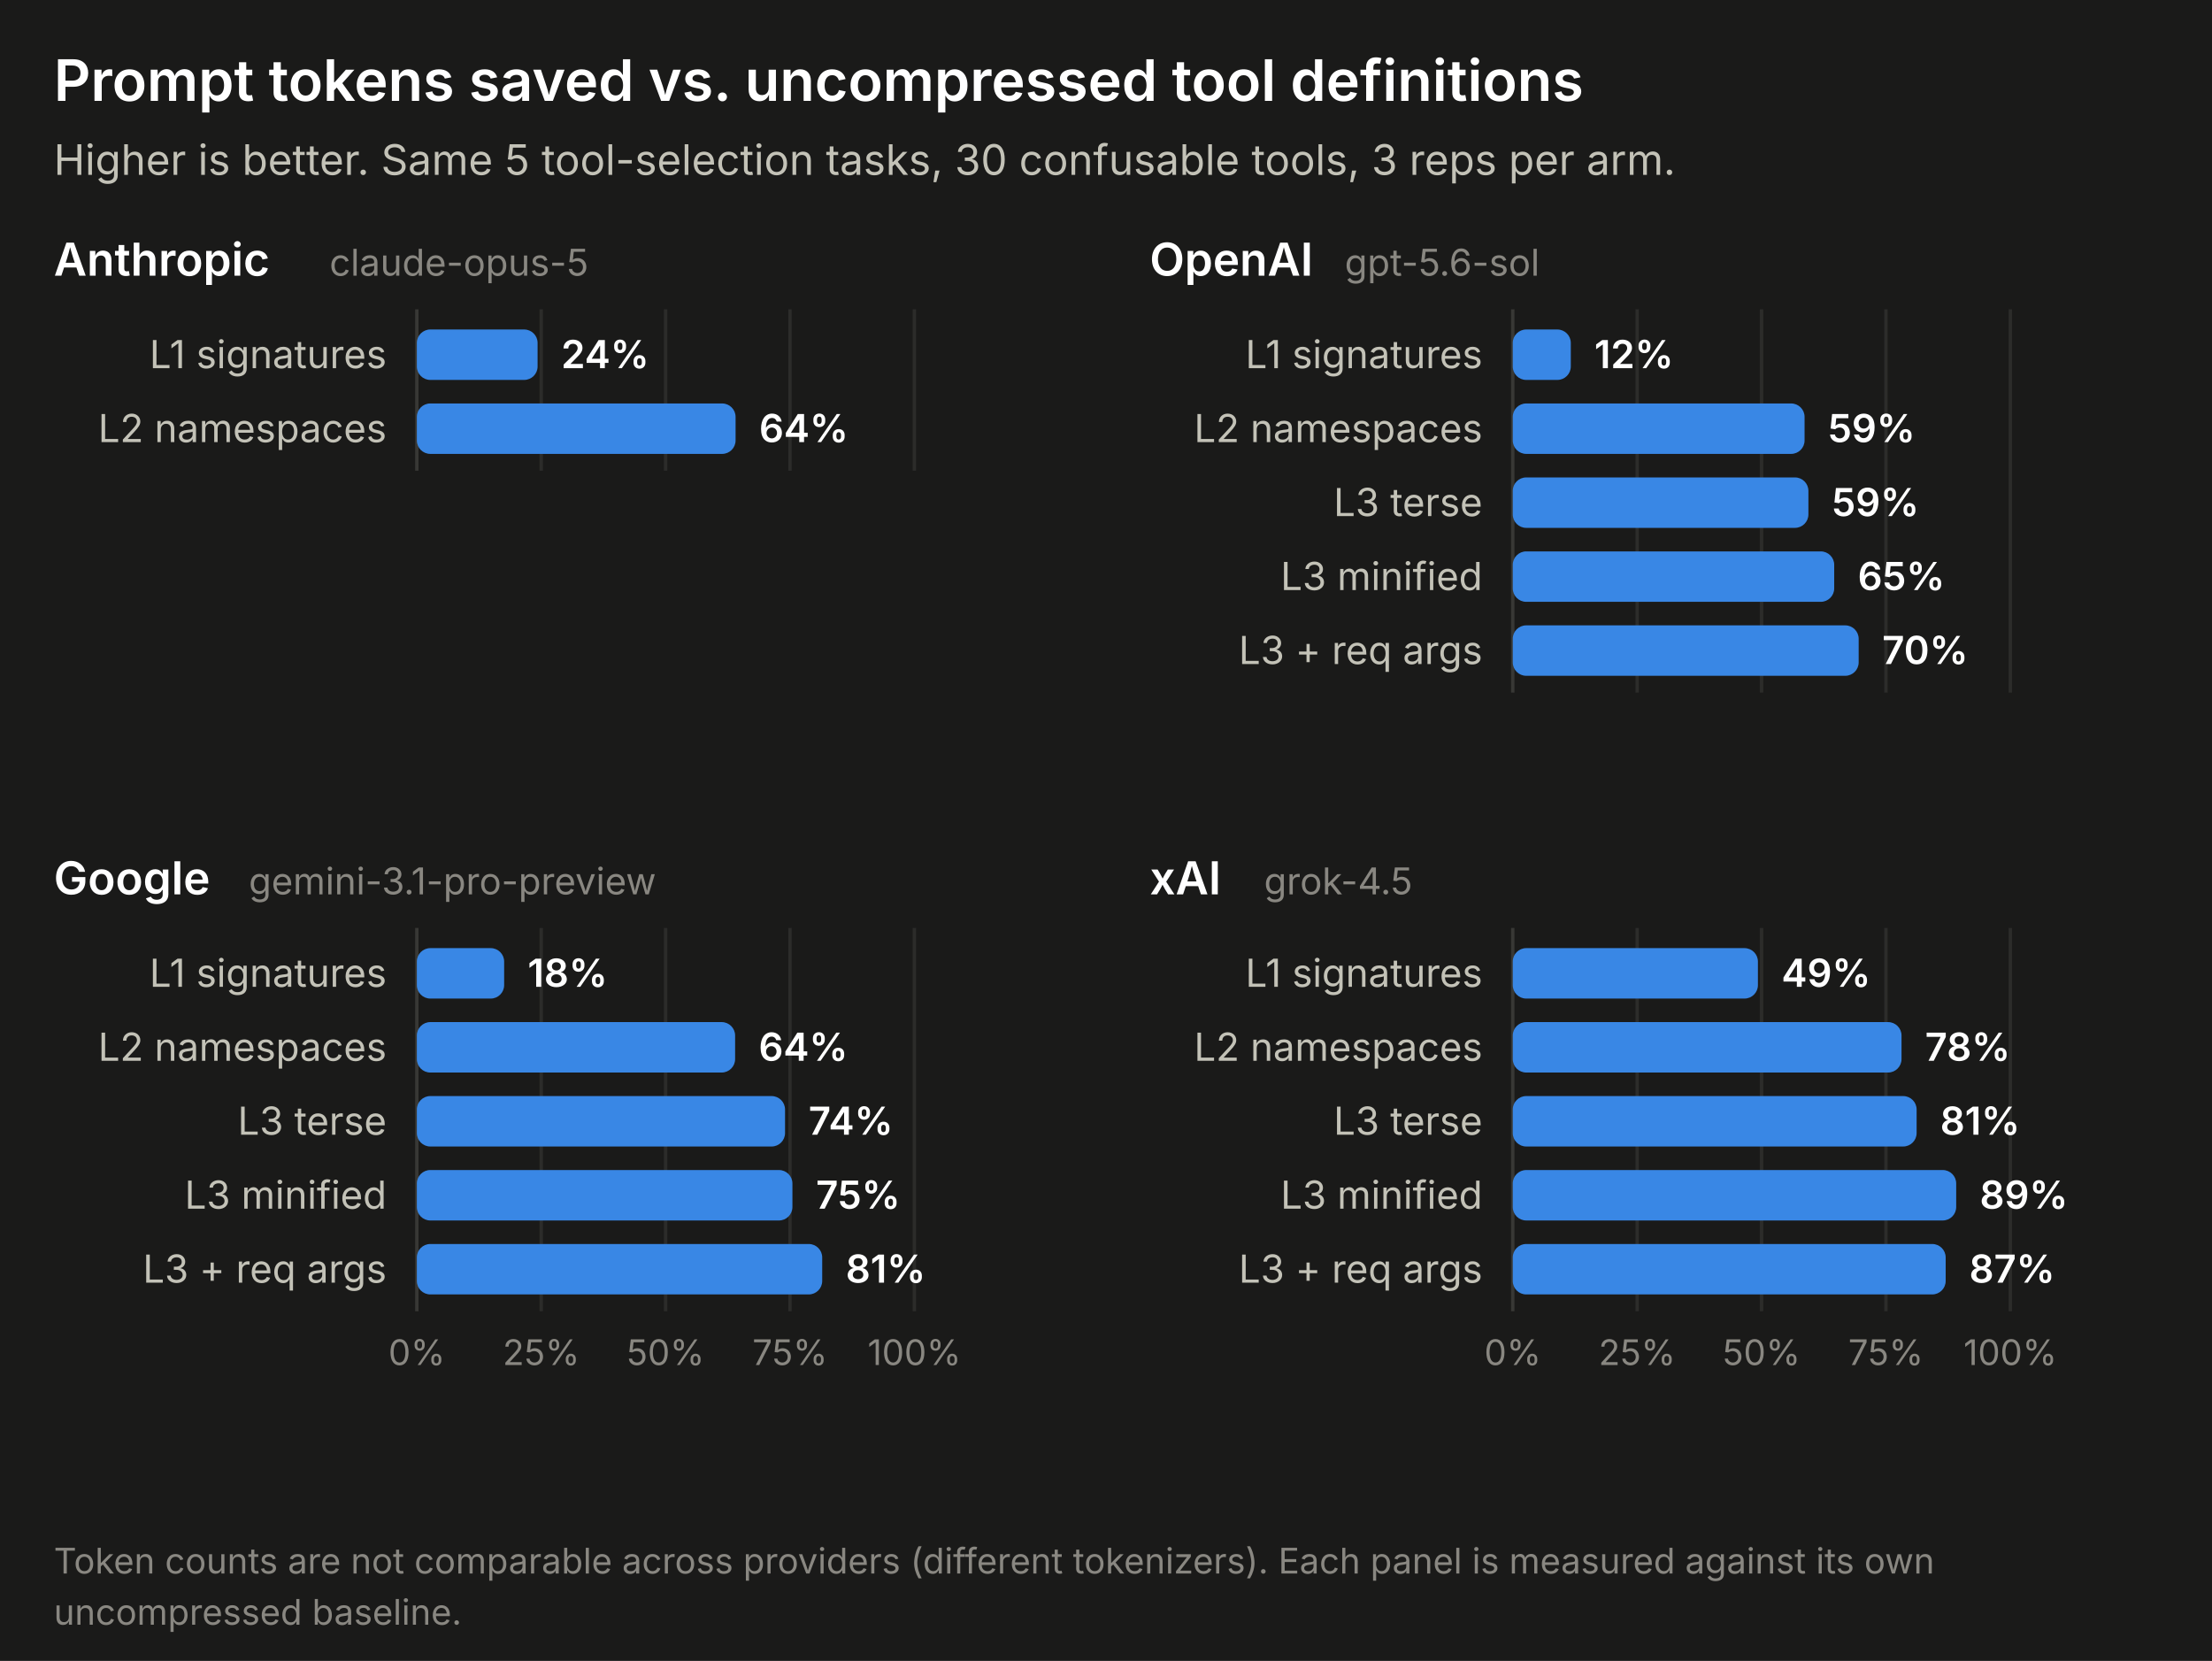
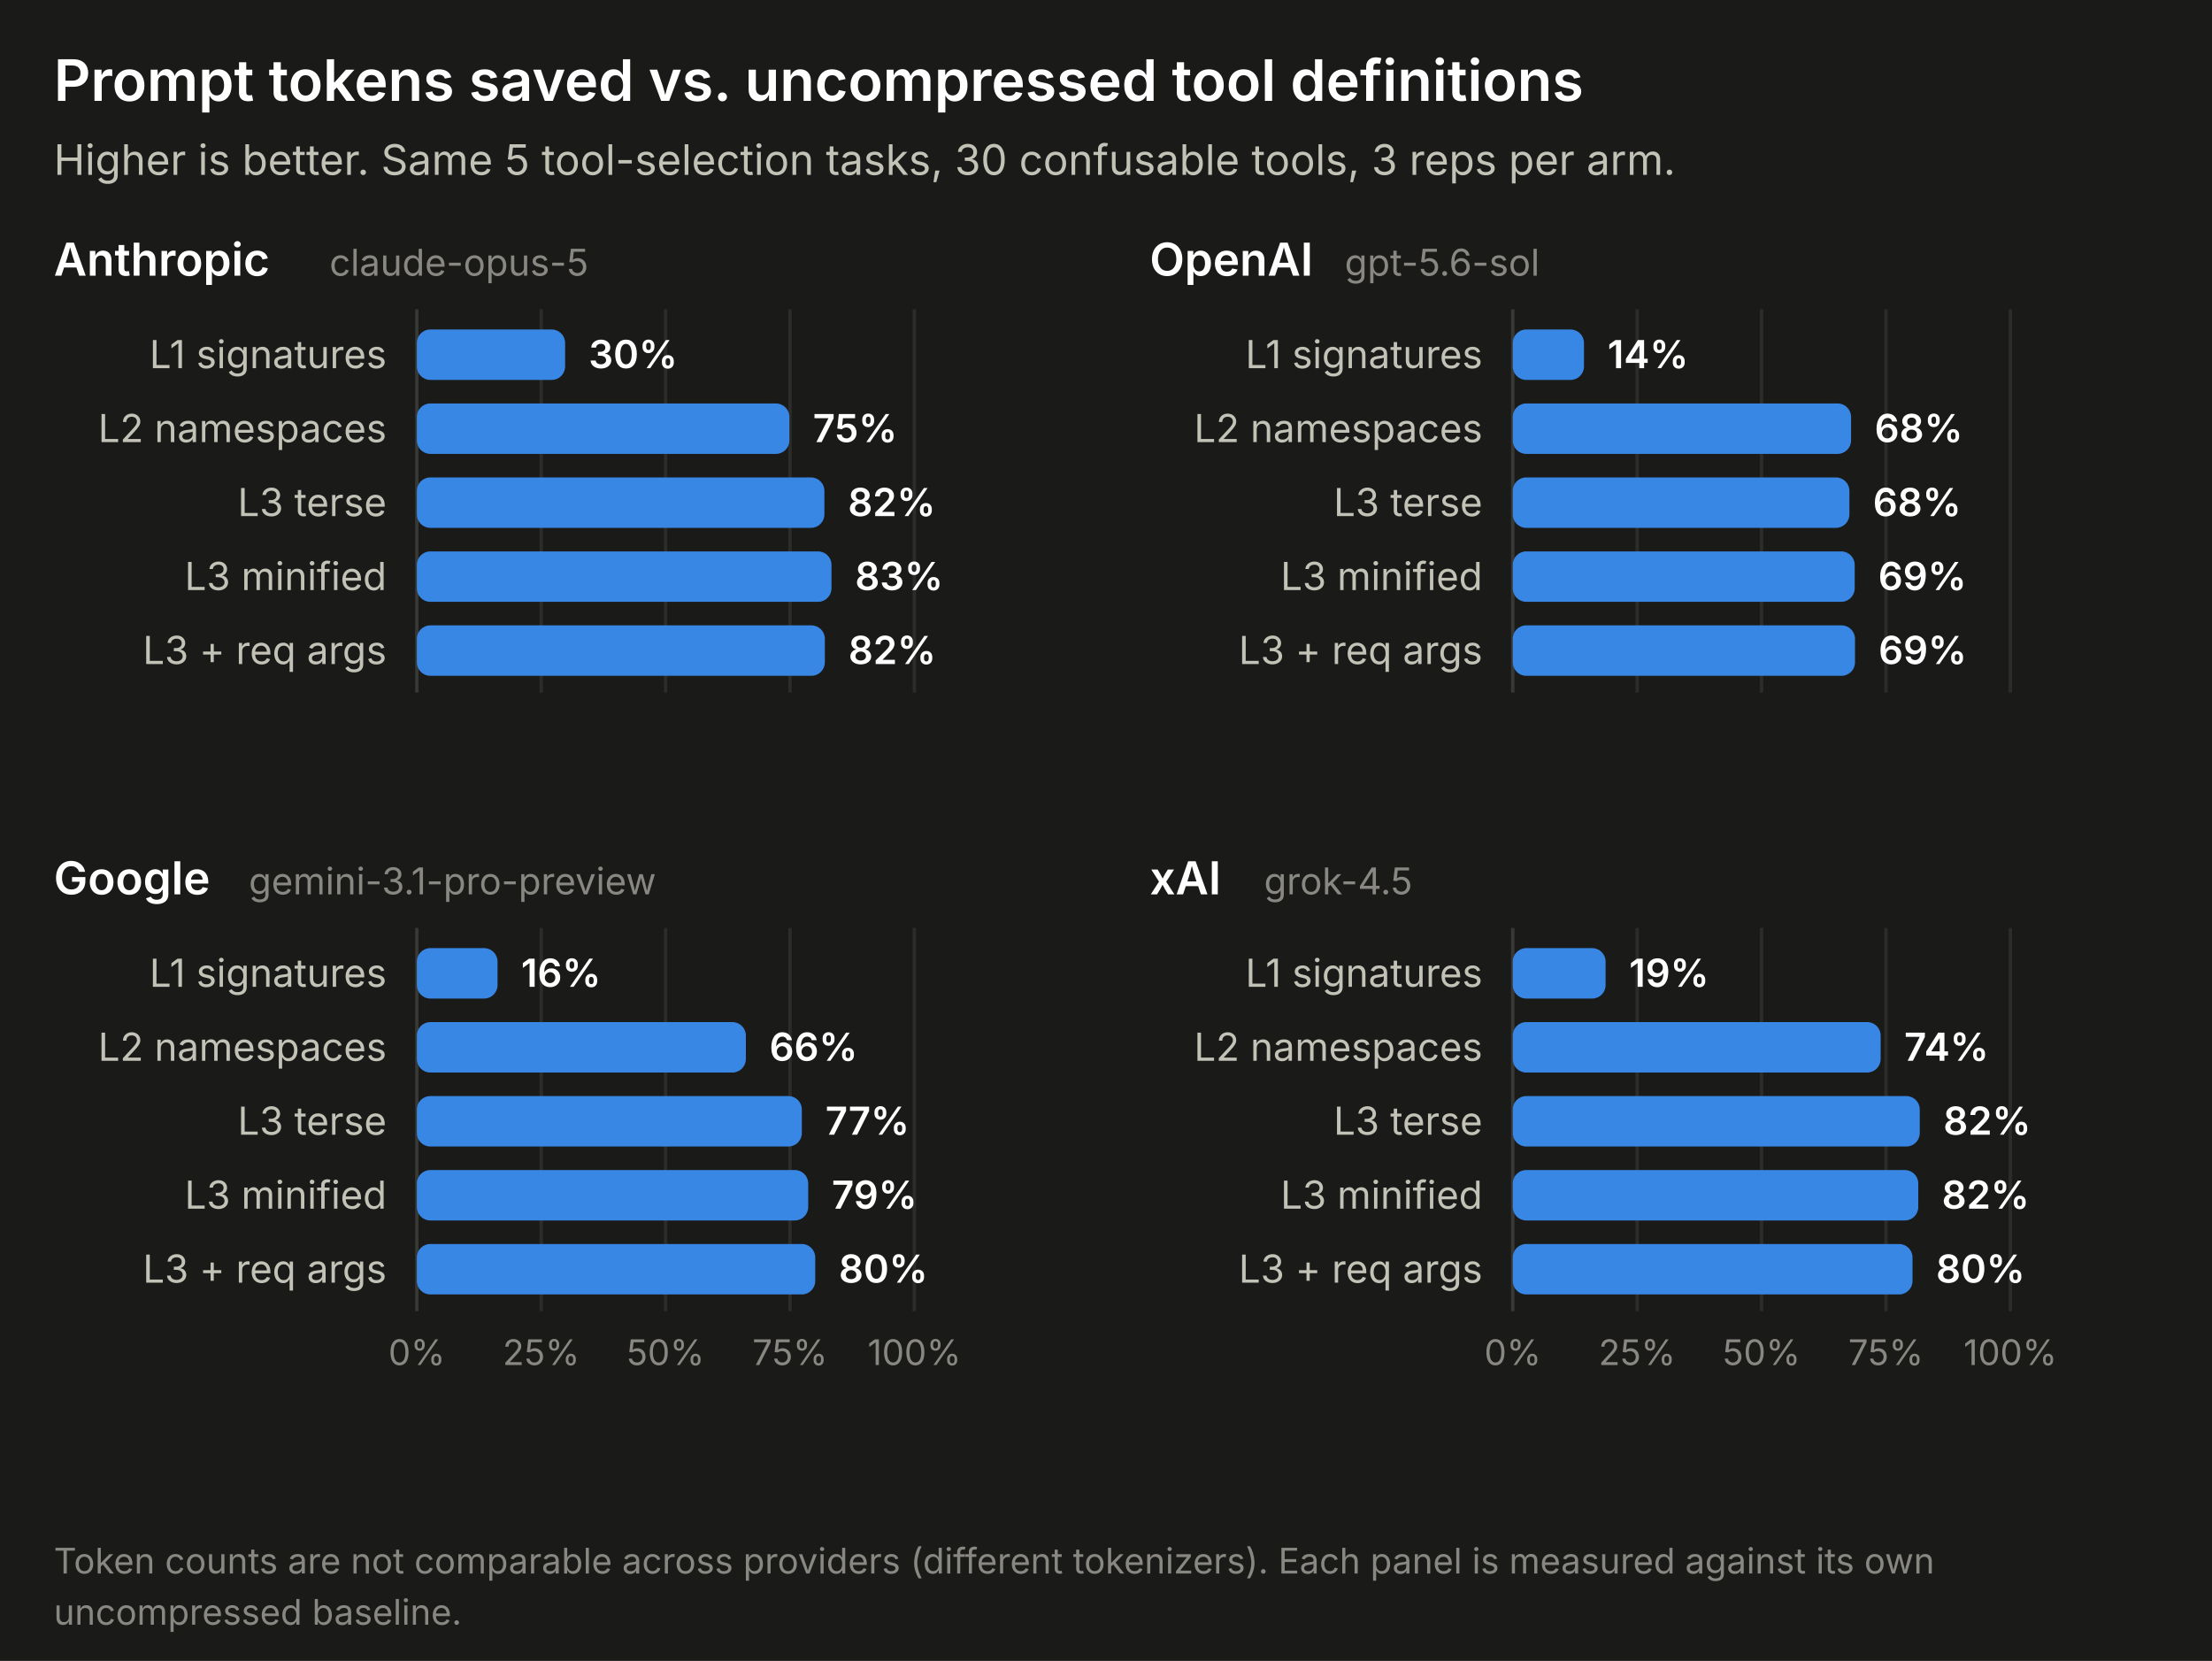
<svg xmlns="http://www.w3.org/2000/svg" width="658" height="494" viewBox="0 0 658 494" role="img" aria-label="Prompt token savings by compression level, per provider">
  <rect width="658" height="494" fill="#1a1a19" />
  <text x="16" y="30" font-family="system-ui,-apple-system,'Segoe UI',sans-serif" font-size="17" font-weight="600" fill="#ffffff">Prompt tokens saved vs. uncompressed tool definitions</text>
  <text x="16" y="52" font-family="system-ui,-apple-system,'Segoe UI',sans-serif" font-size="12.5" fill="#c3c2b7">
    <tspan x="16" dy="0">Higher is better. Same 5 tool-selection tasks, 30 confusable tools, 3 reps per arm.</tspan>
  </text>
  <text x="16" y="82" font-family="system-ui,-apple-system,'Segoe UI',sans-serif" font-size="13.5" font-weight="600" fill="#ffffff">Anthropic</text>
  <text x="98" y="82" font-family="system-ui,-apple-system,'Segoe UI',sans-serif" font-size="11" fill="#898781">claude-opus-5</text>
-   <line x1="124" y1="92" x2="124" y2="140" stroke="#383835" stroke-width="1" />
-   <line x1="161" y1="92" x2="161" y2="140" stroke="#2c2c2a" stroke-width="1" />
-   <line x1="198" y1="92" x2="198" y2="140" stroke="#2c2c2a" stroke-width="1" />
-   <line x1="235" y1="92" x2="235" y2="140" stroke="#2c2c2a" stroke-width="1" />
-   <line x1="272" y1="92" x2="272" y2="140" stroke="#2c2c2a" stroke-width="1" />
+   <line x1="124" y1="92" x2="124" y2="206" stroke="#383835" stroke-width="1" />
+   <line x1="161" y1="92" x2="161" y2="206" stroke="#2c2c2a" stroke-width="1" />
+   <line x1="198" y1="92" x2="198" y2="206" stroke="#2c2c2a" stroke-width="1" />
+   <line x1="235" y1="92" x2="235" y2="206" stroke="#2c2c2a" stroke-width="1" />
+   <line x1="272" y1="92" x2="272" y2="206" stroke="#2c2c2a" stroke-width="1" />
  <text x="115" y="109.5" font-family="system-ui,-apple-system,'Segoe UI',sans-serif" font-size="11.5" fill="#c3c2b7" text-anchor="end">L1 signatures</text>
-   <rect x="124" y="98" width="35.921" height="15" rx="4" fill="#3987e5" />
-   <text x="166.921" y="109.5" font-family="system-ui,-apple-system,'Segoe UI',sans-serif" font-size="11.5" font-weight="600" fill="#ffffff">24%</text>
+   <rect x="124" y="98" width="44.106" height="15" rx="4" fill="#3987e5" />
+   <text x="175.106" y="109.5" font-family="system-ui,-apple-system,'Segoe UI',sans-serif" font-size="11.5" font-weight="600" fill="#ffffff">30%</text>
  <text x="115" y="131.5" font-family="system-ui,-apple-system,'Segoe UI',sans-serif" font-size="11.5" fill="#c3c2b7" text-anchor="end">L2 namespaces</text>
-   <rect x="124" y="120" width="94.813" height="15" rx="4" fill="#3987e5" />
-   <text x="225.813" y="131.5" font-family="system-ui,-apple-system,'Segoe UI',sans-serif" font-size="11.5" font-weight="600" fill="#ffffff">64%</text>
+   <rect x="124" y="120" width="110.817" height="15" rx="4" fill="#3987e5" />
+   <text x="241.817" y="131.5" font-family="system-ui,-apple-system,'Segoe UI',sans-serif" font-size="11.5" font-weight="600" fill="#ffffff">75%</text>
+   <text x="115" y="153.5" font-family="system-ui,-apple-system,'Segoe UI',sans-serif" font-size="11.5" fill="#c3c2b7" text-anchor="end">L3 terse</text>
+   <rect x="124" y="142" width="121.233" height="15" rx="4" fill="#3987e5" />
+   <text x="252.233" y="153.5" font-family="system-ui,-apple-system,'Segoe UI',sans-serif" font-size="11.5" font-weight="600" fill="#ffffff">82%</text>
+   <text x="115" y="175.5" font-family="system-ui,-apple-system,'Segoe UI',sans-serif" font-size="11.5" fill="#c3c2b7" text-anchor="end">L3 minified</text>
+   <rect x="124" y="164" width="123.342" height="15" rx="4" fill="#3987e5" />
+   <text x="254.342" y="175.5" font-family="system-ui,-apple-system,'Segoe UI',sans-serif" font-size="11.5" font-weight="600" fill="#ffffff">83%</text>
+   <text x="115" y="197.5" font-family="system-ui,-apple-system,'Segoe UI',sans-serif" font-size="11.5" fill="#c3c2b7" text-anchor="end">L3 + req args</text>
+   <rect x="124" y="186" width="121.372" height="15" rx="4" fill="#3987e5" />
+   <text x="252.372" y="197.5" font-family="system-ui,-apple-system,'Segoe UI',sans-serif" font-size="11.5" font-weight="600" fill="#ffffff">82%</text>
  <text x="342" y="82" font-family="system-ui,-apple-system,'Segoe UI',sans-serif" font-size="13.5" font-weight="600" fill="#ffffff">OpenAI</text>
  <text x="400" y="82" font-family="system-ui,-apple-system,'Segoe UI',sans-serif" font-size="11" fill="#898781">gpt-5.6-sol</text>
  <line x1="450" y1="92" x2="450" y2="206" stroke="#383835" stroke-width="1" />
  <line x1="487" y1="92" x2="487" y2="206" stroke="#2c2c2a" stroke-width="1" />
  <line x1="524" y1="92" x2="524" y2="206" stroke="#2c2c2a" stroke-width="1" />
  <line x1="561" y1="92" x2="561" y2="206" stroke="#2c2c2a" stroke-width="1" />
  <line x1="598" y1="92" x2="598" y2="206" stroke="#2c2c2a" stroke-width="1" />
  <text x="441" y="109.5" font-family="system-ui,-apple-system,'Segoe UI',sans-serif" font-size="11.5" fill="#c3c2b7" text-anchor="end">L1 signatures</text>
-   <rect x="450" y="98" width="17.262" height="15" rx="4" fill="#3987e5" />
-   <text x="474.262" y="109.5" font-family="system-ui,-apple-system,'Segoe UI',sans-serif" font-size="11.5" font-weight="600" fill="#ffffff">12%</text>
+   <rect x="450" y="98" width="21.187" height="15" rx="4" fill="#3987e5" />
+   <text x="478.187" y="109.5" font-family="system-ui,-apple-system,'Segoe UI',sans-serif" font-size="11.5" font-weight="600" fill="#ffffff">14%</text>
  <text x="441" y="131.5" font-family="system-ui,-apple-system,'Segoe UI',sans-serif" font-size="11.5" fill="#c3c2b7" text-anchor="end">L2 namespaces</text>
-   <rect x="450" y="120" width="86.805" height="15" rx="4" fill="#3987e5" />
-   <text x="543.805" y="131.5" font-family="system-ui,-apple-system,'Segoe UI',sans-serif" font-size="11.5" font-weight="600" fill="#ffffff">59%</text>
+   <rect x="450" y="120" width="100.633" height="15" rx="4" fill="#3987e5" />
+   <text x="557.633" y="131.5" font-family="system-ui,-apple-system,'Segoe UI',sans-serif" font-size="11.5" font-weight="600" fill="#ffffff">68%</text>
  <text x="441" y="153.5" font-family="system-ui,-apple-system,'Segoe UI',sans-serif" font-size="11.5" fill="#c3c2b7" text-anchor="end">L3 terse</text>
-   <rect x="450" y="142" width="87.943" height="15" rx="4" fill="#3987e5" />
-   <text x="544.943" y="153.5" font-family="system-ui,-apple-system,'Segoe UI',sans-serif" font-size="11.5" font-weight="600" fill="#ffffff">59%</text>
+   <rect x="450" y="142" width="100.14" height="15" rx="4" fill="#3987e5" />
+   <text x="557.14" y="153.5" font-family="system-ui,-apple-system,'Segoe UI',sans-serif" font-size="11.5" font-weight="600" fill="#ffffff">68%</text>
  <text x="441" y="175.5" font-family="system-ui,-apple-system,'Segoe UI',sans-serif" font-size="11.5" fill="#c3c2b7" text-anchor="end">L3 minified</text>
-   <rect x="450" y="164" width="95.62" height="15" rx="4" fill="#3987e5" />
-   <text x="552.62" y="175.5" font-family="system-ui,-apple-system,'Segoe UI',sans-serif" font-size="11.5" font-weight="600" fill="#ffffff">65%</text>
+   <rect x="450" y="164" width="101.715" height="15" rx="4" fill="#3987e5" />
+   <text x="558.715" y="175.5" font-family="system-ui,-apple-system,'Segoe UI',sans-serif" font-size="11.5" font-weight="600" fill="#ffffff">69%</text>
  <text x="441" y="197.5" font-family="system-ui,-apple-system,'Segoe UI',sans-serif" font-size="11.5" fill="#c3c2b7" text-anchor="end">L3 + req args</text>
-   <rect x="450" y="186" width="102.899" height="15" rx="4" fill="#3987e5" />
-   <text x="559.899" y="197.5" font-family="system-ui,-apple-system,'Segoe UI',sans-serif" font-size="11.5" font-weight="600" fill="#ffffff">70%</text>
+   <rect x="450" y="186" width="101.806" height="15" rx="4" fill="#3987e5" />
+   <text x="558.806" y="197.5" font-family="system-ui,-apple-system,'Segoe UI',sans-serif" font-size="11.5" font-weight="600" fill="#ffffff">69%</text>
  <text x="16" y="266" font-family="system-ui,-apple-system,'Segoe UI',sans-serif" font-size="13.5" font-weight="600" fill="#ffffff">Google</text>
  <text x="74" y="266" font-family="system-ui,-apple-system,'Segoe UI',sans-serif" font-size="11" fill="#898781">gemini-3.1-pro-preview</text>
  <line x1="124" y1="276" x2="124" y2="390" stroke="#383835" stroke-width="1" />
  <text x="124" y="406" font-family="system-ui,-apple-system,'Segoe UI',sans-serif" font-size="10.5" fill="#898781" text-anchor="middle">0%</text>
  <line x1="161" y1="276" x2="161" y2="390" stroke="#2c2c2a" stroke-width="1" />
  <text x="161" y="406" font-family="system-ui,-apple-system,'Segoe UI',sans-serif" font-size="10.5" fill="#898781" text-anchor="middle">25%</text>
  <line x1="198" y1="276" x2="198" y2="390" stroke="#2c2c2a" stroke-width="1" />
  <text x="198" y="406" font-family="system-ui,-apple-system,'Segoe UI',sans-serif" font-size="10.5" fill="#898781" text-anchor="middle">50%</text>
  <line x1="235" y1="276" x2="235" y2="390" stroke="#2c2c2a" stroke-width="1" />
  <text x="235" y="406" font-family="system-ui,-apple-system,'Segoe UI',sans-serif" font-size="10.5" fill="#898781" text-anchor="middle">75%</text>
  <line x1="272" y1="276" x2="272" y2="390" stroke="#2c2c2a" stroke-width="1" />
  <text x="272" y="406" font-family="system-ui,-apple-system,'Segoe UI',sans-serif" font-size="10.5" fill="#898781" text-anchor="middle">100%</text>
  <text x="115" y="293.5" font-family="system-ui,-apple-system,'Segoe UI',sans-serif" font-size="11.5" fill="#c3c2b7" text-anchor="end">L1 signatures</text>
-   <rect x="124" y="282" width="25.969" height="15" rx="4" fill="#3987e5" />
-   <text x="156.969" y="293.5" font-family="system-ui,-apple-system,'Segoe UI',sans-serif" font-size="11.5" font-weight="600" fill="#ffffff">18%</text>
+   <rect x="124" y="282" width="24.005" height="15" rx="4" fill="#3987e5" />
+   <text x="155.005" y="293.5" font-family="system-ui,-apple-system,'Segoe UI',sans-serif" font-size="11.5" font-weight="600" fill="#ffffff">16%</text>
  <text x="115" y="315.5" font-family="system-ui,-apple-system,'Segoe UI',sans-serif" font-size="11.5" fill="#c3c2b7" text-anchor="end">L2 namespaces</text>
-   <rect x="124" y="304" width="94.674" height="15" rx="4" fill="#3987e5" />
-   <text x="225.674" y="315.5" font-family="system-ui,-apple-system,'Segoe UI',sans-serif" font-size="11.5" font-weight="600" fill="#ffffff">64%</text>
+   <rect x="124" y="304" width="97.875" height="15" rx="4" fill="#3987e5" />
+   <text x="228.875" y="315.5" font-family="system-ui,-apple-system,'Segoe UI',sans-serif" font-size="11.5" font-weight="600" fill="#ffffff">66%</text>
  <text x="115" y="337.5" font-family="system-ui,-apple-system,'Segoe UI',sans-serif" font-size="11.5" fill="#c3c2b7" text-anchor="end">L3 terse</text>
-   <rect x="124" y="326" width="109.526" height="15" rx="4" fill="#3987e5" />
-   <text x="240.526" y="337.5" font-family="system-ui,-apple-system,'Segoe UI',sans-serif" font-size="11.5" font-weight="600" fill="#ffffff">74%</text>
+   <rect x="124" y="326" width="114.522" height="15" rx="4" fill="#3987e5" />
+   <text x="245.522" y="337.5" font-family="system-ui,-apple-system,'Segoe UI',sans-serif" font-size="11.5" font-weight="600" fill="#ffffff">77%</text>
  <text x="115" y="359.5" font-family="system-ui,-apple-system,'Segoe UI',sans-serif" font-size="11.5" fill="#c3c2b7" text-anchor="end">L3 minified</text>
-   <rect x="124" y="348" width="111.719" height="15" rx="4" fill="#3987e5" />
-   <text x="242.719" y="359.5" font-family="system-ui,-apple-system,'Segoe UI',sans-serif" font-size="11.5" font-weight="600" fill="#ffffff">75%</text>
+   <rect x="124" y="348" width="116.417" height="15" rx="4" fill="#3987e5" />
+   <text x="247.417" y="359.5" font-family="system-ui,-apple-system,'Segoe UI',sans-serif" font-size="11.5" font-weight="600" fill="#ffffff">79%</text>
  <text x="115" y="381.5" font-family="system-ui,-apple-system,'Segoe UI',sans-serif" font-size="11.5" fill="#c3c2b7" text-anchor="end">L3 + req args</text>
-   <rect x="124" y="370" width="120.58" height="15" rx="4" fill="#3987e5" />
-   <text x="251.58" y="381.5" font-family="system-ui,-apple-system,'Segoe UI',sans-serif" font-size="11.5" font-weight="600" fill="#ffffff">81%</text>
+   <rect x="124" y="370" width="118.509" height="15" rx="4" fill="#3987e5" />
+   <text x="249.509" y="381.5" font-family="system-ui,-apple-system,'Segoe UI',sans-serif" font-size="11.5" font-weight="600" fill="#ffffff">80%</text>
  <text x="342" y="266" font-family="system-ui,-apple-system,'Segoe UI',sans-serif" font-size="13.5" font-weight="600" fill="#ffffff">xAI</text>
  <text x="376" y="266" font-family="system-ui,-apple-system,'Segoe UI',sans-serif" font-size="11" fill="#898781">grok-4.5</text>
  <line x1="450" y1="276" x2="450" y2="390" stroke="#383835" stroke-width="1" />
  <text x="450" y="406" font-family="system-ui,-apple-system,'Segoe UI',sans-serif" font-size="10.5" fill="#898781" text-anchor="middle">0%</text>
  <line x1="487" y1="276" x2="487" y2="390" stroke="#2c2c2a" stroke-width="1" />
  <text x="487" y="406" font-family="system-ui,-apple-system,'Segoe UI',sans-serif" font-size="10.5" fill="#898781" text-anchor="middle">25%</text>
  <line x1="524" y1="276" x2="524" y2="390" stroke="#2c2c2a" stroke-width="1" />
  <text x="524" y="406" font-family="system-ui,-apple-system,'Segoe UI',sans-serif" font-size="10.5" fill="#898781" text-anchor="middle">50%</text>
  <line x1="561" y1="276" x2="561" y2="390" stroke="#2c2c2a" stroke-width="1" />
  <text x="561" y="406" font-family="system-ui,-apple-system,'Segoe UI',sans-serif" font-size="10.5" fill="#898781" text-anchor="middle">75%</text>
  <line x1="598" y1="276" x2="598" y2="390" stroke="#2c2c2a" stroke-width="1" />
  <text x="598" y="406" font-family="system-ui,-apple-system,'Segoe UI',sans-serif" font-size="10.5" fill="#898781" text-anchor="middle">100%</text>
  <text x="441" y="293.5" font-family="system-ui,-apple-system,'Segoe UI',sans-serif" font-size="11.5" fill="#c3c2b7" text-anchor="end">L1 signatures</text>
-   <rect x="450" y="282" width="72.928" height="15" rx="4" fill="#3987e5" />
-   <text x="529.928" y="293.5" font-family="system-ui,-apple-system,'Segoe UI',sans-serif" font-size="11.5" font-weight="600" fill="#ffffff">49%</text>
+   <rect x="450" y="282" width="27.618" height="15" rx="4" fill="#3987e5" />
+   <text x="484.618" y="293.5" font-family="system-ui,-apple-system,'Segoe UI',sans-serif" font-size="11.5" font-weight="600" fill="#ffffff">19%</text>
  <text x="441" y="315.5" font-family="system-ui,-apple-system,'Segoe UI',sans-serif" font-size="11.5" fill="#c3c2b7" text-anchor="end">L2 namespaces</text>
-   <rect x="450" y="304" width="115.644" height="15" rx="4" fill="#3987e5" />
-   <text x="572.644" y="315.5" font-family="system-ui,-apple-system,'Segoe UI',sans-serif" font-size="11.5" font-weight="600" fill="#ffffff">78%</text>
+   <rect x="450" y="304" width="109.432" height="15" rx="4" fill="#3987e5" />
+   <text x="566.432" y="315.5" font-family="system-ui,-apple-system,'Segoe UI',sans-serif" font-size="11.5" font-weight="600" fill="#ffffff">74%</text>
  <text x="441" y="337.5" font-family="system-ui,-apple-system,'Segoe UI',sans-serif" font-size="11.5" fill="#c3c2b7" text-anchor="end">L3 terse</text>
-   <rect x="450" y="326" width="120.133" height="15" rx="4" fill="#3987e5" />
-   <text x="577.133" y="337.5" font-family="system-ui,-apple-system,'Segoe UI',sans-serif" font-size="11.5" font-weight="600" fill="#ffffff">81%</text>
+   <rect x="450" y="326" width="121.072" height="15" rx="4" fill="#3987e5" />
+   <text x="578.072" y="337.5" font-family="system-ui,-apple-system,'Segoe UI',sans-serif" font-size="11.5" font-weight="600" fill="#ffffff">82%</text>
  <text x="441" y="359.5" font-family="system-ui,-apple-system,'Segoe UI',sans-serif" font-size="11.5" fill="#c3c2b7" text-anchor="end">L3 minified</text>
-   <rect x="450" y="348" width="131.905" height="15" rx="4" fill="#3987e5" />
-   <text x="588.905" y="359.5" font-family="system-ui,-apple-system,'Segoe UI',sans-serif" font-size="11.5" font-weight="600" fill="#ffffff">89%</text>
+   <rect x="450" y="348" width="120.628" height="15" rx="4" fill="#3987e5" />
+   <text x="577.628" y="359.5" font-family="system-ui,-apple-system,'Segoe UI',sans-serif" font-size="11.5" font-weight="600" fill="#ffffff">82%</text>
  <text x="441" y="381.5" font-family="system-ui,-apple-system,'Segoe UI',sans-serif" font-size="11.5" fill="#c3c2b7" text-anchor="end">L3 + req args</text>
-   <rect x="450" y="370" width="128.777" height="15" rx="4" fill="#3987e5" />
-   <text x="585.777" y="381.5" font-family="system-ui,-apple-system,'Segoe UI',sans-serif" font-size="11.5" font-weight="600" fill="#ffffff">87%</text>
+   <rect x="450" y="370" width="118.913" height="15" rx="4" fill="#3987e5" />
+   <text x="575.913" y="381.5" font-family="system-ui,-apple-system,'Segoe UI',sans-serif" font-size="11.5" font-weight="600" fill="#ffffff">80%</text>
  <text x="16" y="468" font-family="system-ui,-apple-system,'Segoe UI',sans-serif" font-size="10.5" fill="#898781">
    <tspan x="16" dy="0">Token counts are not comparable across providers (different tokenizers). Each panel is measured against its own</tspan>
    <tspan x="16" dy="15.225">uncompressed baseline.</tspan>
  </text>
</svg>
